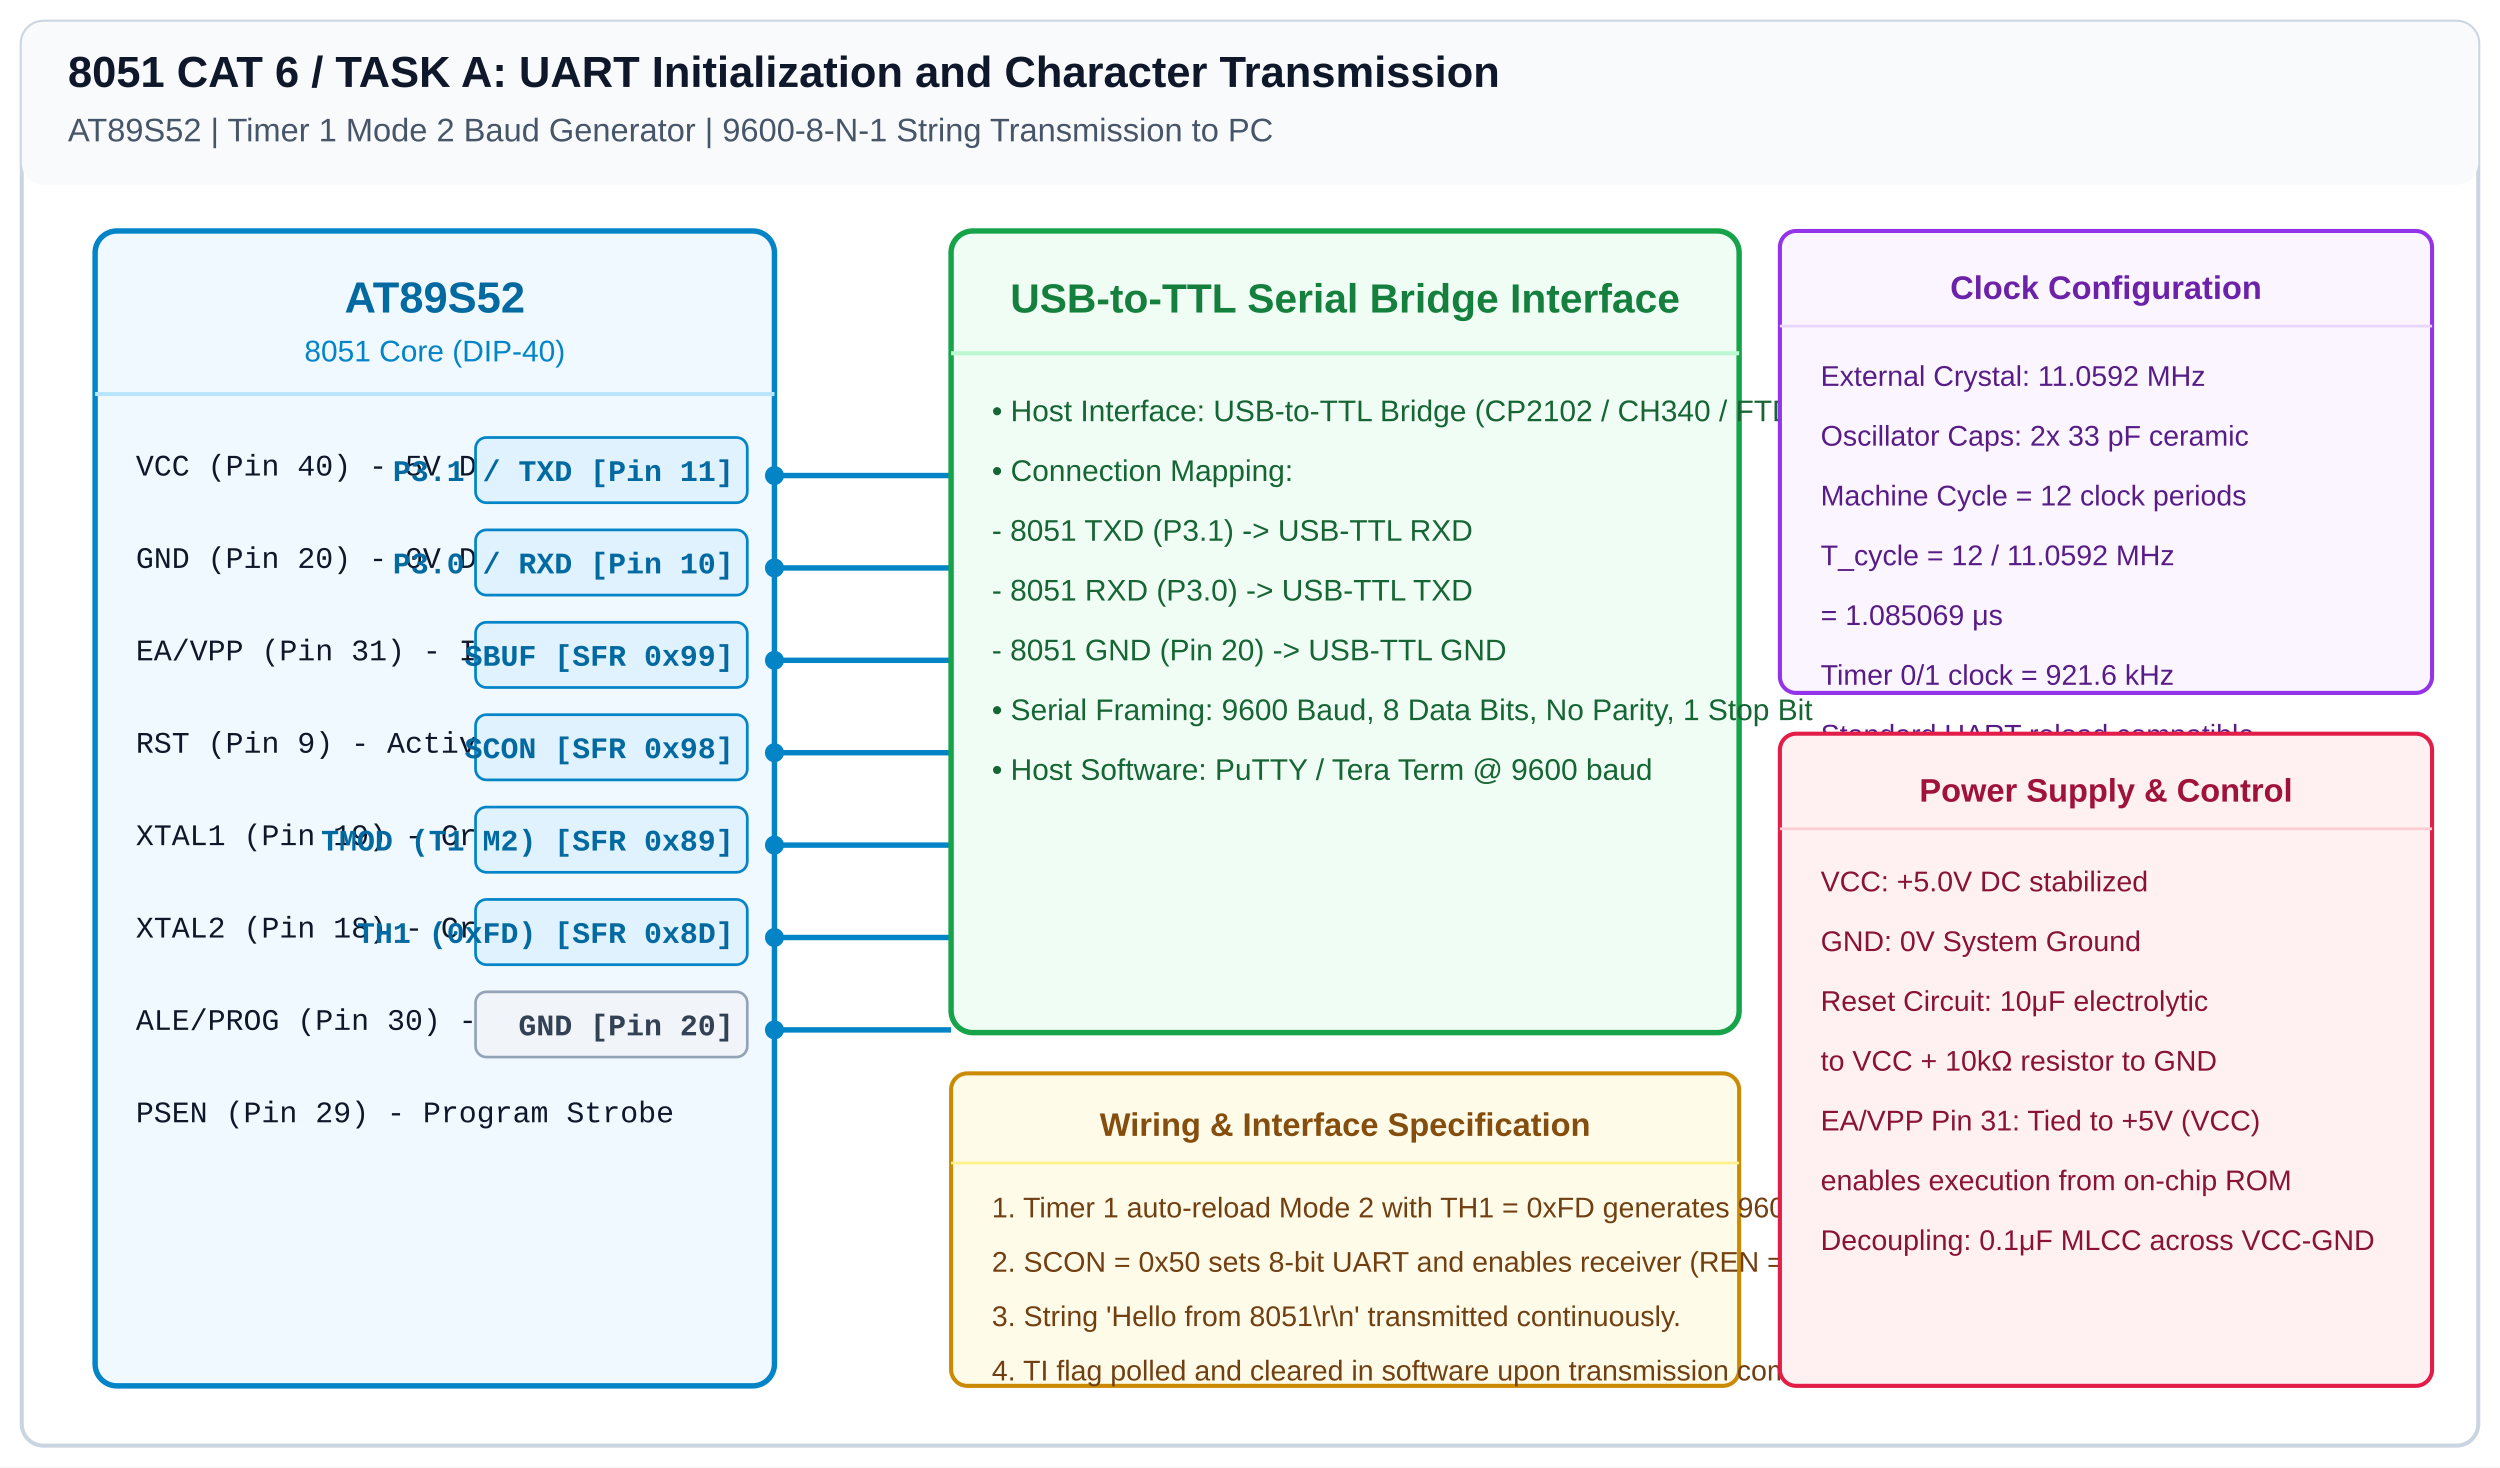
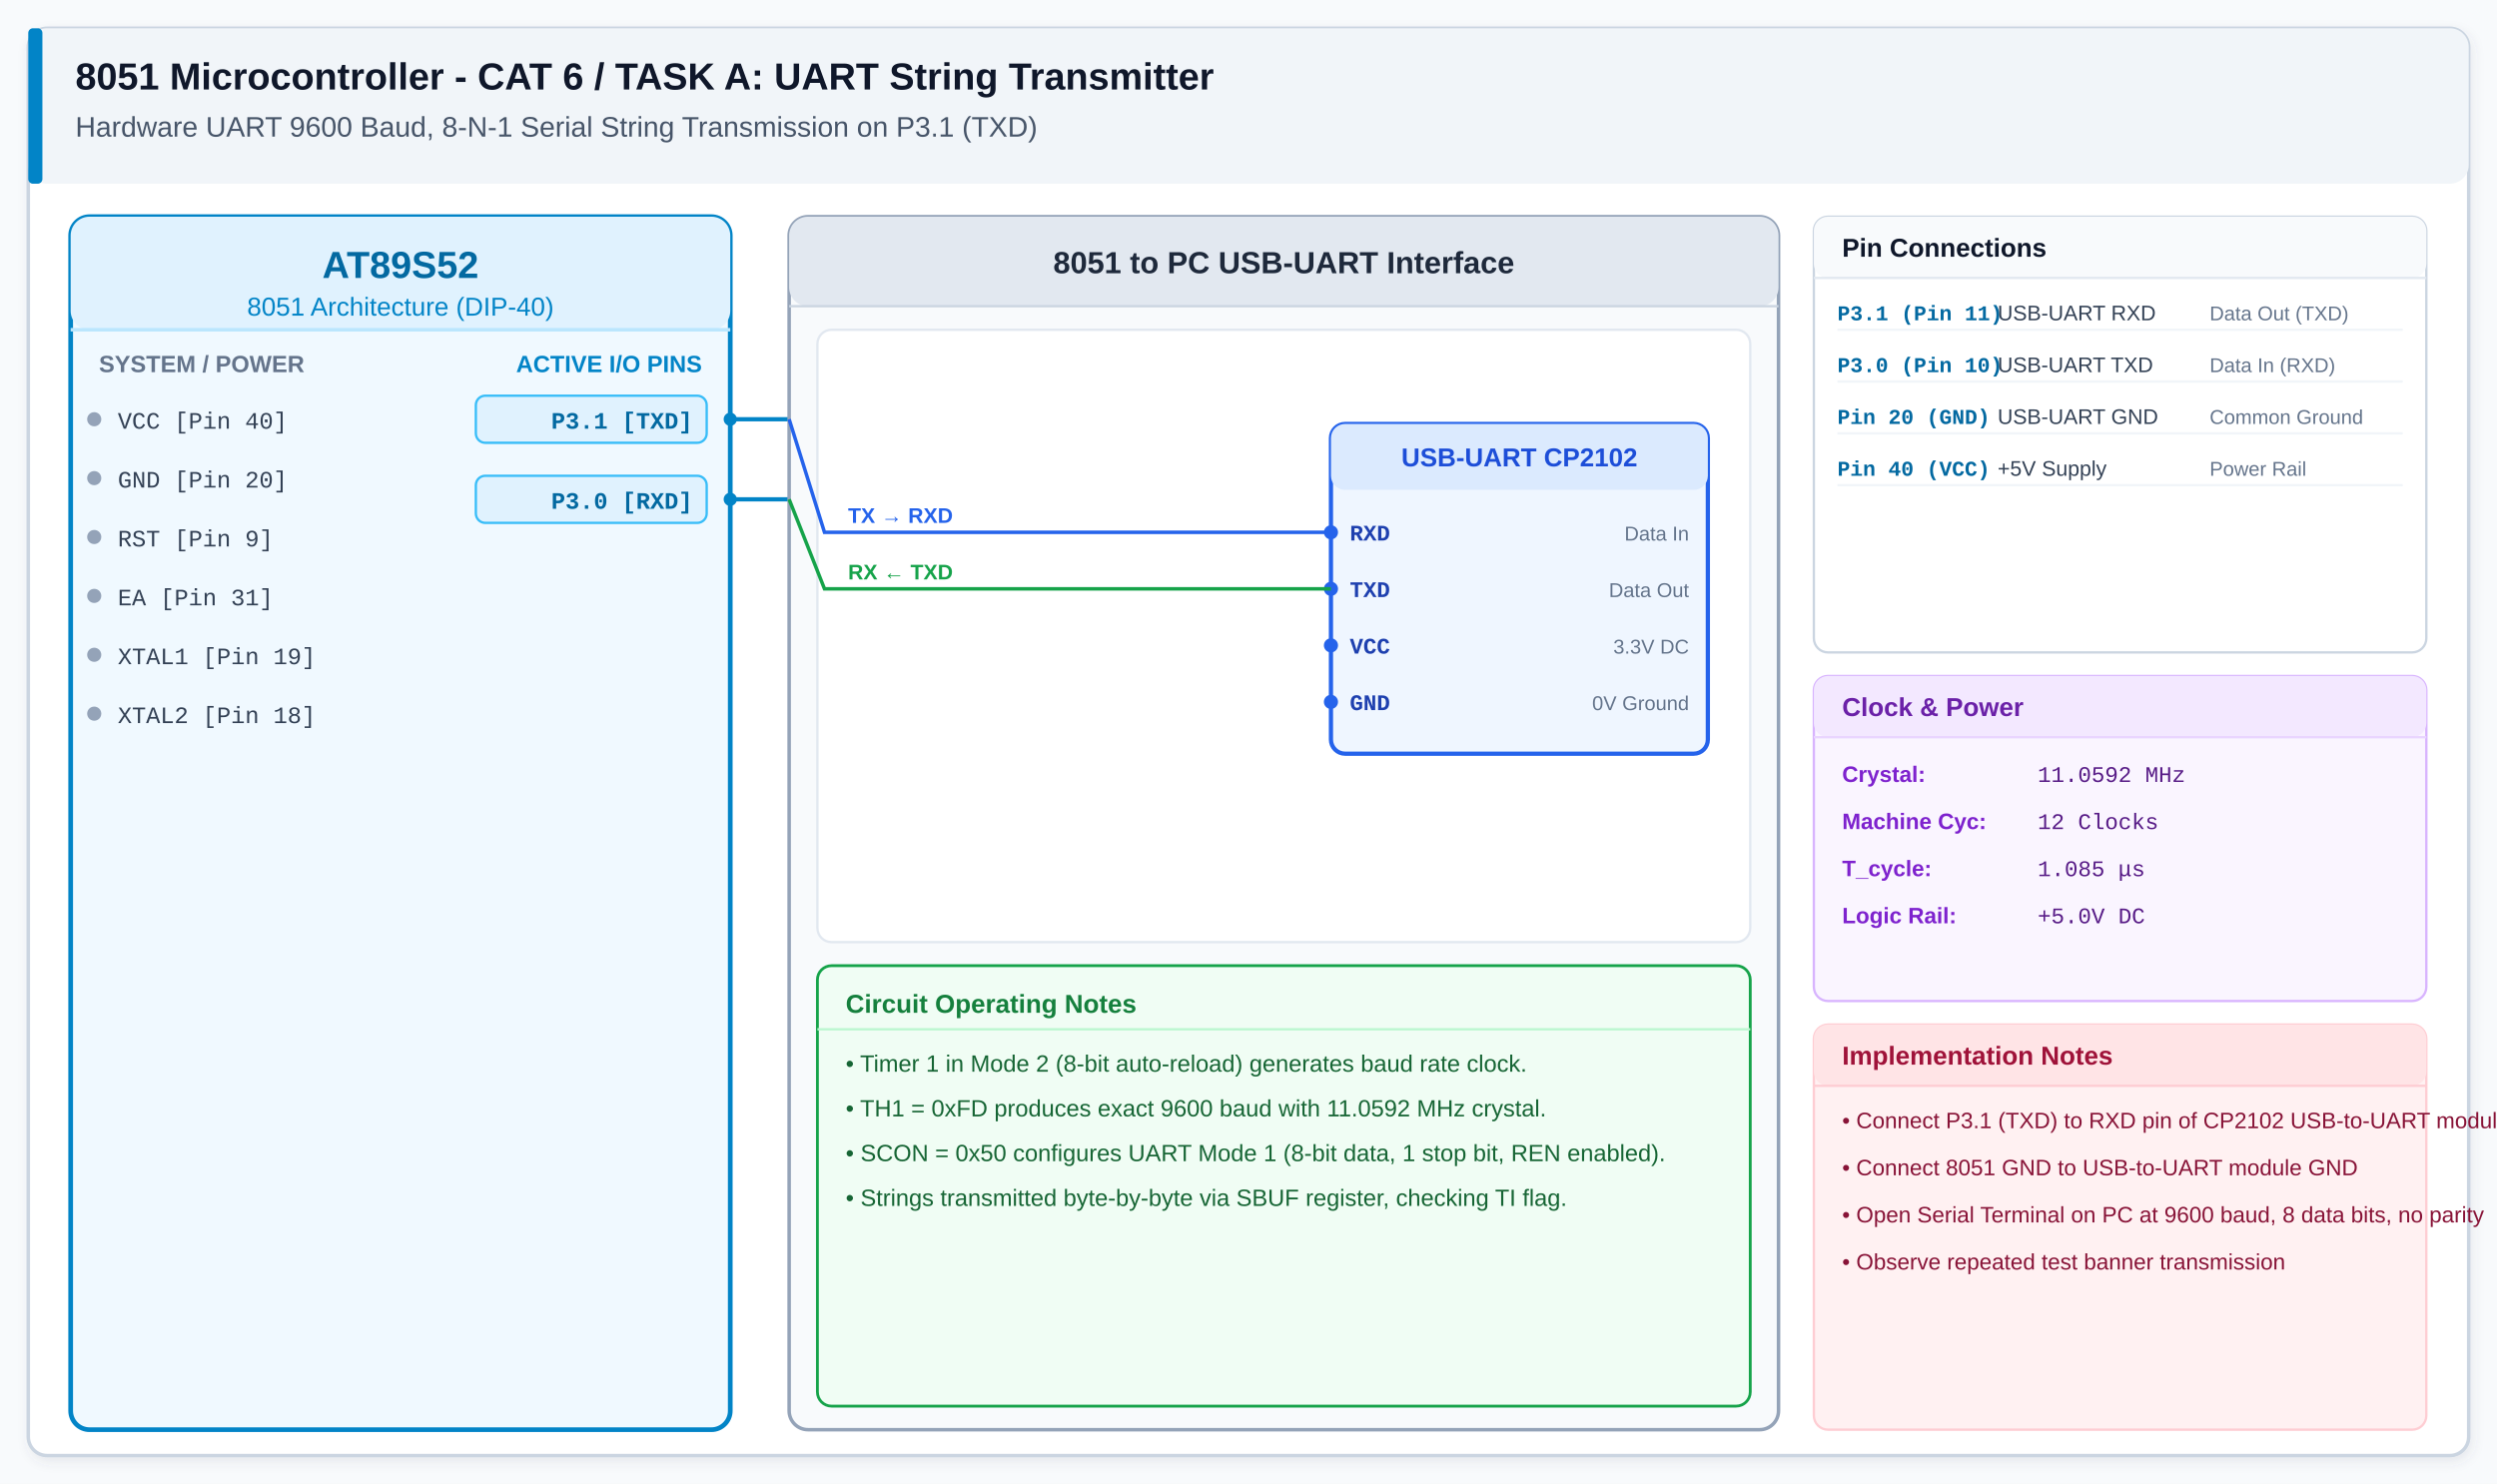
- <svg xmlns="http://www.w3.org/2000/svg" viewBox="0 0 920 540" width="920" height="540">
-   <rect x="0" y="0" width="920" height="540" fill="#ffffff" />
-   <rect x="8" y="8" width="904" height="524" fill="none" stroke="#cbd5e1" stroke-width="1.5" rx="8" />
-   <rect x="8" y="8" width="904" height="60" fill="#f8fafc" rx="8" />
-   <text x="25" y="32" font-family="Arial, sans-serif" font-size="16" font-weight="bold" fill="#0f172a">8051 CAT 6 / TASK A: UART Initialization and Character Transmission</text>
-   <text x="25" y="52" font-family="Arial, sans-serif" font-size="12" fill="#475569">AT89S52 | Timer 1 Mode 2 Baud Generator | 9600-8-N-1 String Transmission to PC</text>
-   <rect x="35" y="85" width="250" height="425" fill="#f0f9ff" stroke="#0284c7" stroke-width="2" rx="8" />
-   <text x="160" y="115" text-anchor="middle" font-family="Arial, sans-serif" font-size="16" font-weight="bold" fill="#0369a1">AT89S52</text>
-   <text x="160" y="133" text-anchor="middle" font-family="Arial, sans-serif" font-size="11" fill="#0284c7">8051 Core (DIP-40)</text>
-   <line x1="35" y1="145" x2="285" y2="145" stroke="#bae6fd" stroke-width="1.5" />
-   <text x="50" y="175" font-family="Courier New, monospace" font-size="11" fill="#0f172a">VCC (Pin 40) - 5V DC</text>
-   <text x="50" y="209" font-family="Courier New, monospace" font-size="11" fill="#0f172a">GND (Pin 20) - 0V DC</text>
-   <text x="50" y="243" font-family="Courier New, monospace" font-size="11" fill="#0f172a">EA/VPP (Pin 31) - Internal ROM</text>
-   <text x="50" y="277" font-family="Courier New, monospace" font-size="11" fill="#0f172a">RST (Pin 9) - Active-High Reset</text>
-   <text x="50" y="311" font-family="Courier New, monospace" font-size="11" fill="#0f172a">XTAL1 (Pin 19) - Crystal In</text>
-   <text x="50" y="345" font-family="Courier New, monospace" font-size="11" fill="#0f172a">XTAL2 (Pin 18) - Crystal Out</text>
-   <text x="50" y="379" font-family="Courier New, monospace" font-size="11" fill="#0f172a">ALE/PROG (Pin 30) - Latch</text>
-   <text x="50" y="413" font-family="Courier New, monospace" font-size="11" fill="#0f172a">PSEN (Pin 29) - Program Strobe</text>
-   <rect x="175" y="161" width="100" height="24" fill="#e0f2fe" stroke="#0284c7" stroke-width="1" rx="4" />
-   <text x="270" y="177" text-anchor="end" font-family="Courier New, monospace" font-size="11" font-weight="bold" fill="#0369a1">P3.1 / TXD [Pin 11]</text>
-   <line x1="285" y1="175" x2="350" y2="175" stroke="#0284c7" stroke-width="2" />
-   <circle cx="285" cy="175" r="3.5" fill="#0284c7" />
-   <rect x="175" y="195" width="100" height="24" fill="#e0f2fe" stroke="#0284c7" stroke-width="1" rx="4" />
-   <text x="270" y="211" text-anchor="end" font-family="Courier New, monospace" font-size="11" font-weight="bold" fill="#0369a1">P3.0 / RXD [Pin 10]</text>
-   <line x1="285" y1="209" x2="350" y2="209" stroke="#0284c7" stroke-width="2" />
-   <circle cx="285" cy="209" r="3.5" fill="#0284c7" />
-   <rect x="175" y="229" width="100" height="24" fill="#e0f2fe" stroke="#0284c7" stroke-width="1" rx="4" />
-   <text x="270" y="245" text-anchor="end" font-family="Courier New, monospace" font-size="11" font-weight="bold" fill="#0369a1">SBUF [SFR 0x99]</text>
-   <line x1="285" y1="243" x2="350" y2="243" stroke="#0284c7" stroke-width="2" />
-   <circle cx="285" cy="243" r="3.5" fill="#0284c7" />
-   <rect x="175" y="263" width="100" height="24" fill="#e0f2fe" stroke="#0284c7" stroke-width="1" rx="4" />
-   <text x="270" y="279" text-anchor="end" font-family="Courier New, monospace" font-size="11" font-weight="bold" fill="#0369a1">SCON [SFR 0x98]</text>
-   <line x1="285" y1="277" x2="350" y2="277" stroke="#0284c7" stroke-width="2" />
-   <circle cx="285" cy="277" r="3.5" fill="#0284c7" />
-   <rect x="175" y="297" width="100" height="24" fill="#e0f2fe" stroke="#0284c7" stroke-width="1" rx="4" />
-   <text x="270" y="313" text-anchor="end" font-family="Courier New, monospace" font-size="11" font-weight="bold" fill="#0369a1">TMOD (T1 M2) [SFR 0x89]</text>
-   <line x1="285" y1="311" x2="350" y2="311" stroke="#0284c7" stroke-width="2" />
-   <circle cx="285" cy="311" r="3.5" fill="#0284c7" />
-   <rect x="175" y="331" width="100" height="24" fill="#e0f2fe" stroke="#0284c7" stroke-width="1" rx="4" />
-   <text x="270" y="347" text-anchor="end" font-family="Courier New, monospace" font-size="11" font-weight="bold" fill="#0369a1">TH1 (0xFD) [SFR 0x8D]</text>
-   <line x1="285" y1="345" x2="350" y2="345" stroke="#0284c7" stroke-width="2" />
-   <circle cx="285" cy="345" r="3.5" fill="#0284c7" />
-   <rect x="175" y="365" width="100" height="24" fill="#f1f5f9" stroke="#94a3b8" stroke-width="1" rx="4" />
-   <text x="270" y="381" text-anchor="end" font-family="Courier New, monospace" font-size="11" font-weight="bold" fill="#334155">GND [Pin 20]</text>
-   <line x1="285" y1="379" x2="350" y2="379" stroke="#0284c7" stroke-width="2" />
-   <circle cx="285" cy="379" r="3.5" fill="#0284c7" />
-   <rect x="350" y="85" width="290" height="295" fill="#f0fdf4" stroke="#16a34a" stroke-width="2" rx="8" />
-   <text x="495" y="115" text-anchor="middle" font-family="Arial, sans-serif" font-size="15" font-weight="bold" fill="#15803d">USB-to-TTL Serial Bridge Interface</text>
-   <line x1="350" y1="130" x2="640" y2="130" stroke="#bbf7d0" stroke-width="1.5" />
-   <text x="365" y="155" font-family="Arial, sans-serif" font-size="11" fill="#166534">• Host Interface: USB-to-TTL Bridge (CP2102 / CH340 / FTDI)</text>
-   <text x="365" y="177" font-family="Arial, sans-serif" font-size="11" fill="#166534">• Connection Mapping:</text>
-   <text x="365" y="199" font-family="Arial, sans-serif" font-size="11" fill="#166534">  - 8051 TXD (P3.1) -&gt; USB-TTL RXD</text>
-   <text x="365" y="221" font-family="Arial, sans-serif" font-size="11" fill="#166534">  - 8051 RXD (P3.0) -&gt; USB-TTL TXD</text>
-   <text x="365" y="243" font-family="Arial, sans-serif" font-size="11" fill="#166534">  - 8051 GND (Pin 20) -&gt; USB-TTL GND</text>
-   <text x="365" y="265" font-family="Arial, sans-serif" font-size="11" fill="#166534">• Serial Framing: 9600 Baud, 8 Data Bits, No Parity, 1 Stop Bit</text>
-   <text x="365" y="287" font-family="Arial, sans-serif" font-size="11" fill="#166534">• Host Software: PuTTY / Tera Term @ 9600 baud</text>
-   <rect x="350" y="395" width="290" height="115" fill="#fefce8" stroke="#ca8a04" stroke-width="1.5" rx="6" />
-   <text x="495" y="418" text-anchor="middle" font-family="Arial, sans-serif" font-size="12" font-weight="bold" fill="#854d0e">Wiring &amp; Interface Specification</text>
-   <line x1="350" y1="428" x2="640" y2="428" stroke="#fef08a" stroke-width="1" />
-   <text x="365" y="448" font-family="Arial, sans-serif" font-size="10.5" fill="#713f12">1. Timer 1 auto-reload Mode 2 with TH1 = 0xFD generates 9600 baud.</text>
-   <text x="365" y="468" font-family="Arial, sans-serif" font-size="10.5" fill="#713f12">2. SCON = 0x50 sets 8-bit UART and enables receiver (REN = 1).</text>
-   <text x="365" y="488" font-family="Arial, sans-serif" font-size="10.5" fill="#713f12">3. String 'Hello from 8051\r\n' transmitted continuously.</text>
-   <text x="365" y="508" font-family="Arial, sans-serif" font-size="10.5" fill="#713f12">4. TI flag polled and cleared in software upon transmission complete.</text>
-   <rect x="655" y="85" width="240" height="170" fill="#faf5ff" stroke="#9333ea" stroke-width="1.5" rx="6" />
-   <text x="775" y="110" text-anchor="middle" font-family="Arial, sans-serif" font-size="12" font-weight="bold" fill="#6b21a8">Clock Configuration</text>
-   <line x1="655" y1="120" x2="895" y2="120" stroke="#e9d5ff" stroke-width="1" />
-   <text x="670" y="142" font-family="Arial, sans-serif" font-size="10.5" fill="#581c87">External Crystal: 11.0592 MHz</text>
-   <text x="670" y="164" font-family="Arial, sans-serif" font-size="10.5" fill="#581c87">Oscillator Caps: 2x 33 pF ceramic</text>
-   <text x="670" y="186" font-family="Arial, sans-serif" font-size="10.5" fill="#581c87">Machine Cycle = 12 clock periods</text>
-   <text x="670" y="208" font-family="Arial, sans-serif" font-size="10.5" fill="#581c87">T_cycle = 12 / 11.0592 MHz</text>
-   <text x="670" y="230" font-family="Arial, sans-serif" font-size="10.5" fill="#581c87">        = 1.085069 μs</text>
-   <text x="670" y="252" font-family="Arial, sans-serif" font-size="10.5" fill="#581c87">Timer 0/1 clock = 921.6 kHz</text>
-   <text x="670" y="274" font-family="Arial, sans-serif" font-size="10.5" fill="#581c87">Standard UART reload compatible</text>
-   <rect x="655" y="270" width="240" height="240" fill="#fff1f2" stroke="#e11d48" stroke-width="1.5" rx="6" />
-   <text x="775" y="295" text-anchor="middle" font-family="Arial, sans-serif" font-size="12" font-weight="bold" fill="#9f1239">Power Supply &amp; Control</text>
-   <line x1="655" y1="305" x2="895" y2="305" stroke="#fecdd3" stroke-width="1" />
-   <text x="670" y="328" font-family="Arial, sans-serif" font-size="10.5" fill="#881337">VCC: +5.0V DC stabilized</text>
-   <text x="670" y="350" font-family="Arial, sans-serif" font-size="10.5" fill="#881337">GND: 0V System Ground</text>
-   <text x="670" y="372" font-family="Arial, sans-serif" font-size="10.5" fill="#881337">Reset Circuit: 10μF electrolytic</text>
-   <text x="670" y="394" font-family="Arial, sans-serif" font-size="10.5" fill="#881337">  to VCC + 10kΩ resistor to GND</text>
-   <text x="670" y="416" font-family="Arial, sans-serif" font-size="10.5" fill="#881337">EA/VPP Pin 31: Tied to +5V (VCC)</text>
-   <text x="670" y="438" font-family="Arial, sans-serif" font-size="10.5" fill="#881337">  enables execution from on-chip ROM</text>
-   <text x="670" y="460" font-family="Arial, sans-serif" font-size="10.5" fill="#881337">Decoupling: 0.1μF MLCC across VCC-GND</text>
+ <svg xmlns="http://www.w3.org/2000/svg" viewBox="0 0 1060 630" width="1060" height="630">
+   <defs>
+     <filter id="card-shadow" x="-3%" y="-3%" width="106%" height="106%">
+       <feDropShadow dx="1" dy="2" stdDeviation="2.5" flood-color="#475569" flood-opacity="0.10" />
+     </filter>
+   </defs>
+   <rect width="1060" height="630" fill="#f8fafc" />
+   <rect x="12" y="12" width="1036" height="606" fill="#ffffff" stroke="#cbd5e1" stroke-width="1.5" rx="8" filter="url(#card-shadow)" />
+   <rect x="12" y="12" width="1036" height="66" fill="#f1f5f9" rx="8" />
+   <rect x="12" y="12" width="6" height="66" fill="#0284c7" rx="2" />
+   <text x="32" y="38" font-family="Arial, sans-serif" font-size="16" font-weight="bold" fill="#0f172a">8051 Microcontroller - CAT 6 / TASK A: UART String Transmitter</text>
+   <text x="32" y="58" font-family="Arial, sans-serif" font-size="12" fill="#475569">Hardware UART 9600 Baud, 8-N-1 Serial String Transmission on P3.1 (TXD)</text>
+   <rect x="30" y="92" width="280" height="515" fill="#f0f9ff" stroke="#0284c7" stroke-width="2" rx="8" />
+   <rect x="30" y="92" width="280" height="48" fill="#e0f2fe" rx="8" />
+   <text x="170" y="118" text-anchor="middle" font-family="Arial, sans-serif" font-size="16" font-weight="bold" fill="#0369a1">AT89S52</text>
+   <text x="170" y="134" text-anchor="middle" font-family="Arial, sans-serif" font-size="11" fill="#0284c7">8051 Architecture (DIP-40)</text>
+   <line x1="30" y1="140" x2="310" y2="140" stroke="#bae6fd" stroke-width="1.5" />
+   <text x="42" y="158" font-family="Arial, sans-serif" font-size="10" font-weight="bold" fill="#64748b">SYSTEM / POWER</text>
+   <text x="298" y="158" text-anchor="end" font-family="Arial, sans-serif" font-size="10" font-weight="bold" fill="#0284c7">ACTIVE I/O PINS</text>
+   <circle cx="40" cy="178" r="3" fill="#94a3b8" />
+   <text x="50" y="182" font-family="Courier New, monospace" font-size="10" fill="#334155">VCC [Pin 40]</text>
+   <circle cx="40" cy="203" r="3" fill="#94a3b8" />
+   <text x="50" y="207" font-family="Courier New, monospace" font-size="10" fill="#334155">GND [Pin 20]</text>
+   <circle cx="40" cy="228" r="3" fill="#94a3b8" />
+   <text x="50" y="232" font-family="Courier New, monospace" font-size="10" fill="#334155">RST [Pin 9]</text>
+   <circle cx="40" cy="253" r="3" fill="#94a3b8" />
+   <text x="50" y="257" font-family="Courier New, monospace" font-size="10" fill="#334155">EA [Pin 31]</text>
+   <circle cx="40" cy="278" r="3" fill="#94a3b8" />
+   <text x="50" y="282" font-family="Courier New, monospace" font-size="10" fill="#334155">XTAL1 [Pin 19]</text>
+   <circle cx="40" cy="303" r="3" fill="#94a3b8" />
+   <text x="50" y="307" font-family="Courier New, monospace" font-size="10" fill="#334155">XTAL2 [Pin 18]</text>
+   <rect x="202" y="168" width="98" height="20" fill="#e0f2fe" stroke="#38bdf8" stroke-width="1" rx="4" />
+   <text x="294" y="182" text-anchor="end" font-family="Courier New, monospace" font-size="10" font-weight="bold" fill="#0369a1">P3.1 [TXD]</text>
+   <line x1="310" y1="178" x2="335" y2="178" stroke="#0284c7" stroke-width="1.8" />
+   <circle cx="310" cy="178" r="2.8" fill="#0284c7" />
+   <rect x="202" y="202" width="98" height="20" fill="#e0f2fe" stroke="#38bdf8" stroke-width="1" rx="4" />
+   <text x="294" y="216" text-anchor="end" font-family="Courier New, monospace" font-size="10" font-weight="bold" fill="#0369a1">P3.0 [RXD]</text>
+   <line x1="310" y1="212" x2="335" y2="212" stroke="#0284c7" stroke-width="1.8" />
+   <circle cx="310" cy="212" r="2.8" fill="#0284c7" />
+   <rect x="335" y="92" width="420" height="515" fill="#f8fafc" stroke="#94a3b8" stroke-width="1.5" rx="8" />
+   <rect x="335" y="92" width="420" height="38" fill="#e2e8f0" rx="8" />
+   <text x="545" y="116" text-anchor="middle" font-family="Arial, sans-serif" font-size="13" font-weight="bold" fill="#1e293b">8051 to PC USB-UART Interface</text>
+   <line x1="335" y1="130" x2="755" y2="130" stroke="#cbd5e1" stroke-width="1" />
+   <rect x="347" y="140" width="396" height="260" fill="#ffffff" stroke="#e2e8f0" stroke-width="1" rx="6" />
+   <rect x="565" y="180" width="160" height="140" fill="#eff6ff" stroke="#2563eb" stroke-width="1.8" rx="6" />
+   <rect x="565" y="180" width="160" height="28" fill="#dbeafe" rx="6" />
+   <text x="645" y="198" text-anchor="middle" font-family="Arial, sans-serif" font-size="11" font-weight="bold" fill="#1d4ed8">USB-UART CP2102</text>
+   <circle cx="565" cy="226" r="3" fill="#2563eb" />
+   <text x="573" y="229.5" font-family="Courier New, monospace" font-size="9.5" font-weight="bold" fill="#1e40af">RXD</text>
+   <text x="717" y="229.5" text-anchor="end" font-family="Arial, sans-serif" font-size="8.5" fill="#64748b">Data In</text>
+   <circle cx="565" cy="250" r="3" fill="#2563eb" />
+   <text x="573" y="253.5" font-family="Courier New, monospace" font-size="9.5" font-weight="bold" fill="#1e40af">TXD</text>
+   <text x="717" y="253.5" text-anchor="end" font-family="Arial, sans-serif" font-size="8.5" fill="#64748b">Data Out</text>
+   <circle cx="565" cy="274" r="3" fill="#2563eb" />
+   <text x="573" y="277.5" font-family="Courier New, monospace" font-size="9.5" font-weight="bold" fill="#1e40af">VCC</text>
+   <text x="717" y="277.5" text-anchor="end" font-family="Arial, sans-serif" font-size="8.5" fill="#64748b">3.3V DC</text>
+   <circle cx="565" cy="298" r="3" fill="#2563eb" />
+   <text x="573" y="301.5" font-family="Courier New, monospace" font-size="9.5" font-weight="bold" fill="#1e40af">GND</text>
+   <text x="717" y="301.5" text-anchor="end" font-family="Arial, sans-serif" font-size="8.5" fill="#64748b">0V Ground</text>
+   <path d="M 335 178 L 350 226 L 565 226" fill="none" stroke="#2563eb" stroke-width="1.5" />
+   <text x="360" y="222" font-family="Arial, sans-serif" font-size="9" font-weight="bold" fill="#2563eb">TX → RXD</text>
+   <path d="M 335 212 L 350 250 L 565 250" fill="none" stroke="#16a34a" stroke-width="1.5" />
+   <text x="360" y="246" font-family="Arial, sans-serif" font-size="9" font-weight="bold" fill="#16a34a">RX ← TXD</text>
+   <rect x="347" y="410" width="396" height="187" fill="#f0fdf4" stroke="#16a34a" stroke-width="1.2" rx="6" />
+   <text x="359" y="430" font-family="Arial, sans-serif" font-size="11" font-weight="bold" fill="#15803d">Circuit Operating Notes</text>
+   <line x1="347" y1="437" x2="743" y2="437" stroke="#bbf7d0" stroke-width="1" />
+   <text x="359" y="455" font-family="Arial, sans-serif" font-size="10" fill="#166534">• Timer 1 in Mode 2 (8-bit auto-reload) generates baud rate clock.</text>
+   <text x="359" y="474" font-family="Arial, sans-serif" font-size="10" fill="#166534">• TH1 = 0xFD produces exact 9600 baud with 11.0592 MHz crystal.</text>
+   <text x="359" y="493" font-family="Arial, sans-serif" font-size="10" fill="#166534">• SCON = 0x50 configures UART Mode 1 (8-bit data, 1 stop bit, REN enabled).</text>
+   <text x="359" y="512" font-family="Arial, sans-serif" font-size="10" fill="#166534">• Strings transmitted byte-by-byte via SBUF register, checking TI flag.</text>
+   <rect x="770" y="92" width="260" height="185" fill="#ffffff" stroke="#cbd5e1" stroke-width="1" rx="6" />
+   <rect x="770" y="92" width="260" height="26" fill="#f8fafc" rx="6" />
+   <text x="782" y="109" font-family="Arial, sans-serif" font-size="11" font-weight="bold" fill="#0f172a">Pin Connections</text>
+   <line x1="770" y1="118" x2="1030" y2="118" stroke="#e2e8f0" stroke-width="1" />
+   <text x="780" y="136" font-family="Courier New, monospace" font-size="9" font-weight="bold" fill="#0369a1">P3.1 (Pin 11)</text>
+   <text x="848" y="136" font-family="Arial, sans-serif" font-size="9" fill="#334155">USB-UART RXD</text>
+   <text x="938" y="136" font-family="Arial, sans-serif" font-size="8.5" fill="#64748b">Data Out (TXD)</text>
+   <line x1="780" y1="140" x2="1020" y2="140" stroke="#f1f5f9" stroke-width="1" />
+   <text x="780" y="158" font-family="Courier New, monospace" font-size="9" font-weight="bold" fill="#0369a1">P3.0 (Pin 10)</text>
+   <text x="848" y="158" font-family="Arial, sans-serif" font-size="9" fill="#334155">USB-UART TXD</text>
+   <text x="938" y="158" font-family="Arial, sans-serif" font-size="8.5" fill="#64748b">Data In (RXD)</text>
+   <line x1="780" y1="162" x2="1020" y2="162" stroke="#f1f5f9" stroke-width="1" />
+   <text x="780" y="180" font-family="Courier New, monospace" font-size="9" font-weight="bold" fill="#0369a1">Pin 20 (GND)</text>
+   <text x="848" y="180" font-family="Arial, sans-serif" font-size="9" fill="#334155">USB-UART GND</text>
+   <text x="938" y="180" font-family="Arial, sans-serif" font-size="8.5" fill="#64748b">Common Ground</text>
+   <line x1="780" y1="184" x2="1020" y2="184" stroke="#f1f5f9" stroke-width="1" />
+   <text x="780" y="202" font-family="Courier New, monospace" font-size="9" font-weight="bold" fill="#0369a1">Pin 40 (VCC)</text>
+   <text x="848" y="202" font-family="Arial, sans-serif" font-size="9" fill="#334155">+5V Supply</text>
+   <text x="938" y="202" font-family="Arial, sans-serif" font-size="8.5" fill="#64748b">Power Rail</text>
+   <line x1="780" y1="206" x2="1020" y2="206" stroke="#f1f5f9" stroke-width="1" />
+   <rect x="770" y="287" width="260" height="138" fill="#faf5ff" stroke="#d8b4fe" stroke-width="1" rx="6" />
+   <rect x="770" y="287" width="260" height="26" fill="#f3e8ff" rx="6" />
+   <text x="782" y="304" font-family="Arial, sans-serif" font-size="11" font-weight="bold" fill="#6b21a8">Clock &amp; Power</text>
+   <line x1="770" y1="313" x2="1030" y2="313" stroke="#e9d5ff" stroke-width="1" />
+   <text x="782" y="332" font-family="Arial, sans-serif" font-size="9.5" font-weight="bold" fill="#7e22ce">Crystal:</text>
+   <text x="865" y="332" font-family="Courier New, monospace" font-size="9.5" fill="#581c87">11.0592 MHz</text>
+   <text x="782" y="352" font-family="Arial, sans-serif" font-size="9.5" font-weight="bold" fill="#7e22ce">Machine Cyc:</text>
+   <text x="865" y="352" font-family="Courier New, monospace" font-size="9.5" fill="#581c87">12 Clocks</text>
+   <text x="782" y="372" font-family="Arial, sans-serif" font-size="9.5" font-weight="bold" fill="#7e22ce">T_cycle:</text>
+   <text x="865" y="372" font-family="Courier New, monospace" font-size="9.5" fill="#581c87">1.085 μs</text>
+   <text x="782" y="392" font-family="Arial, sans-serif" font-size="9.5" font-weight="bold" fill="#7e22ce">Logic Rail:</text>
+   <text x="865" y="392" font-family="Courier New, monospace" font-size="9.5" fill="#581c87">+5.0V DC</text>
+   <rect x="770" y="435" width="260" height="172" fill="#fff1f2" stroke="#fecdd3" stroke-width="1" rx="6" />
+   <rect x="770" y="435" width="260" height="26" fill="#ffe4e6" rx="6" />
+   <text x="782" y="452" font-family="Arial, sans-serif" font-size="11" font-weight="bold" fill="#9f1239">Implementation Notes</text>
+   <line x1="770" y1="461" x2="1030" y2="461" stroke="#fecdd3" stroke-width="1" />
+   <text x="782" y="479" font-family="Arial, sans-serif" font-size="9.5" fill="#881337">• Connect P3.1 (TXD) to RXD pin of CP2102 USB-to-UART module</text>
+   <text x="782" y="499" font-family="Arial, sans-serif" font-size="9.5" fill="#881337">• Connect 8051 GND to USB-to-UART module GND</text>
+   <text x="782" y="519" font-family="Arial, sans-serif" font-size="9.5" fill="#881337">• Open Serial Terminal on PC at 9600 baud, 8 data bits, no parity</text>
+   <text x="782" y="539" font-family="Arial, sans-serif" font-size="9.5" fill="#881337">• Observe repeated test banner transmission</text>
</svg>
